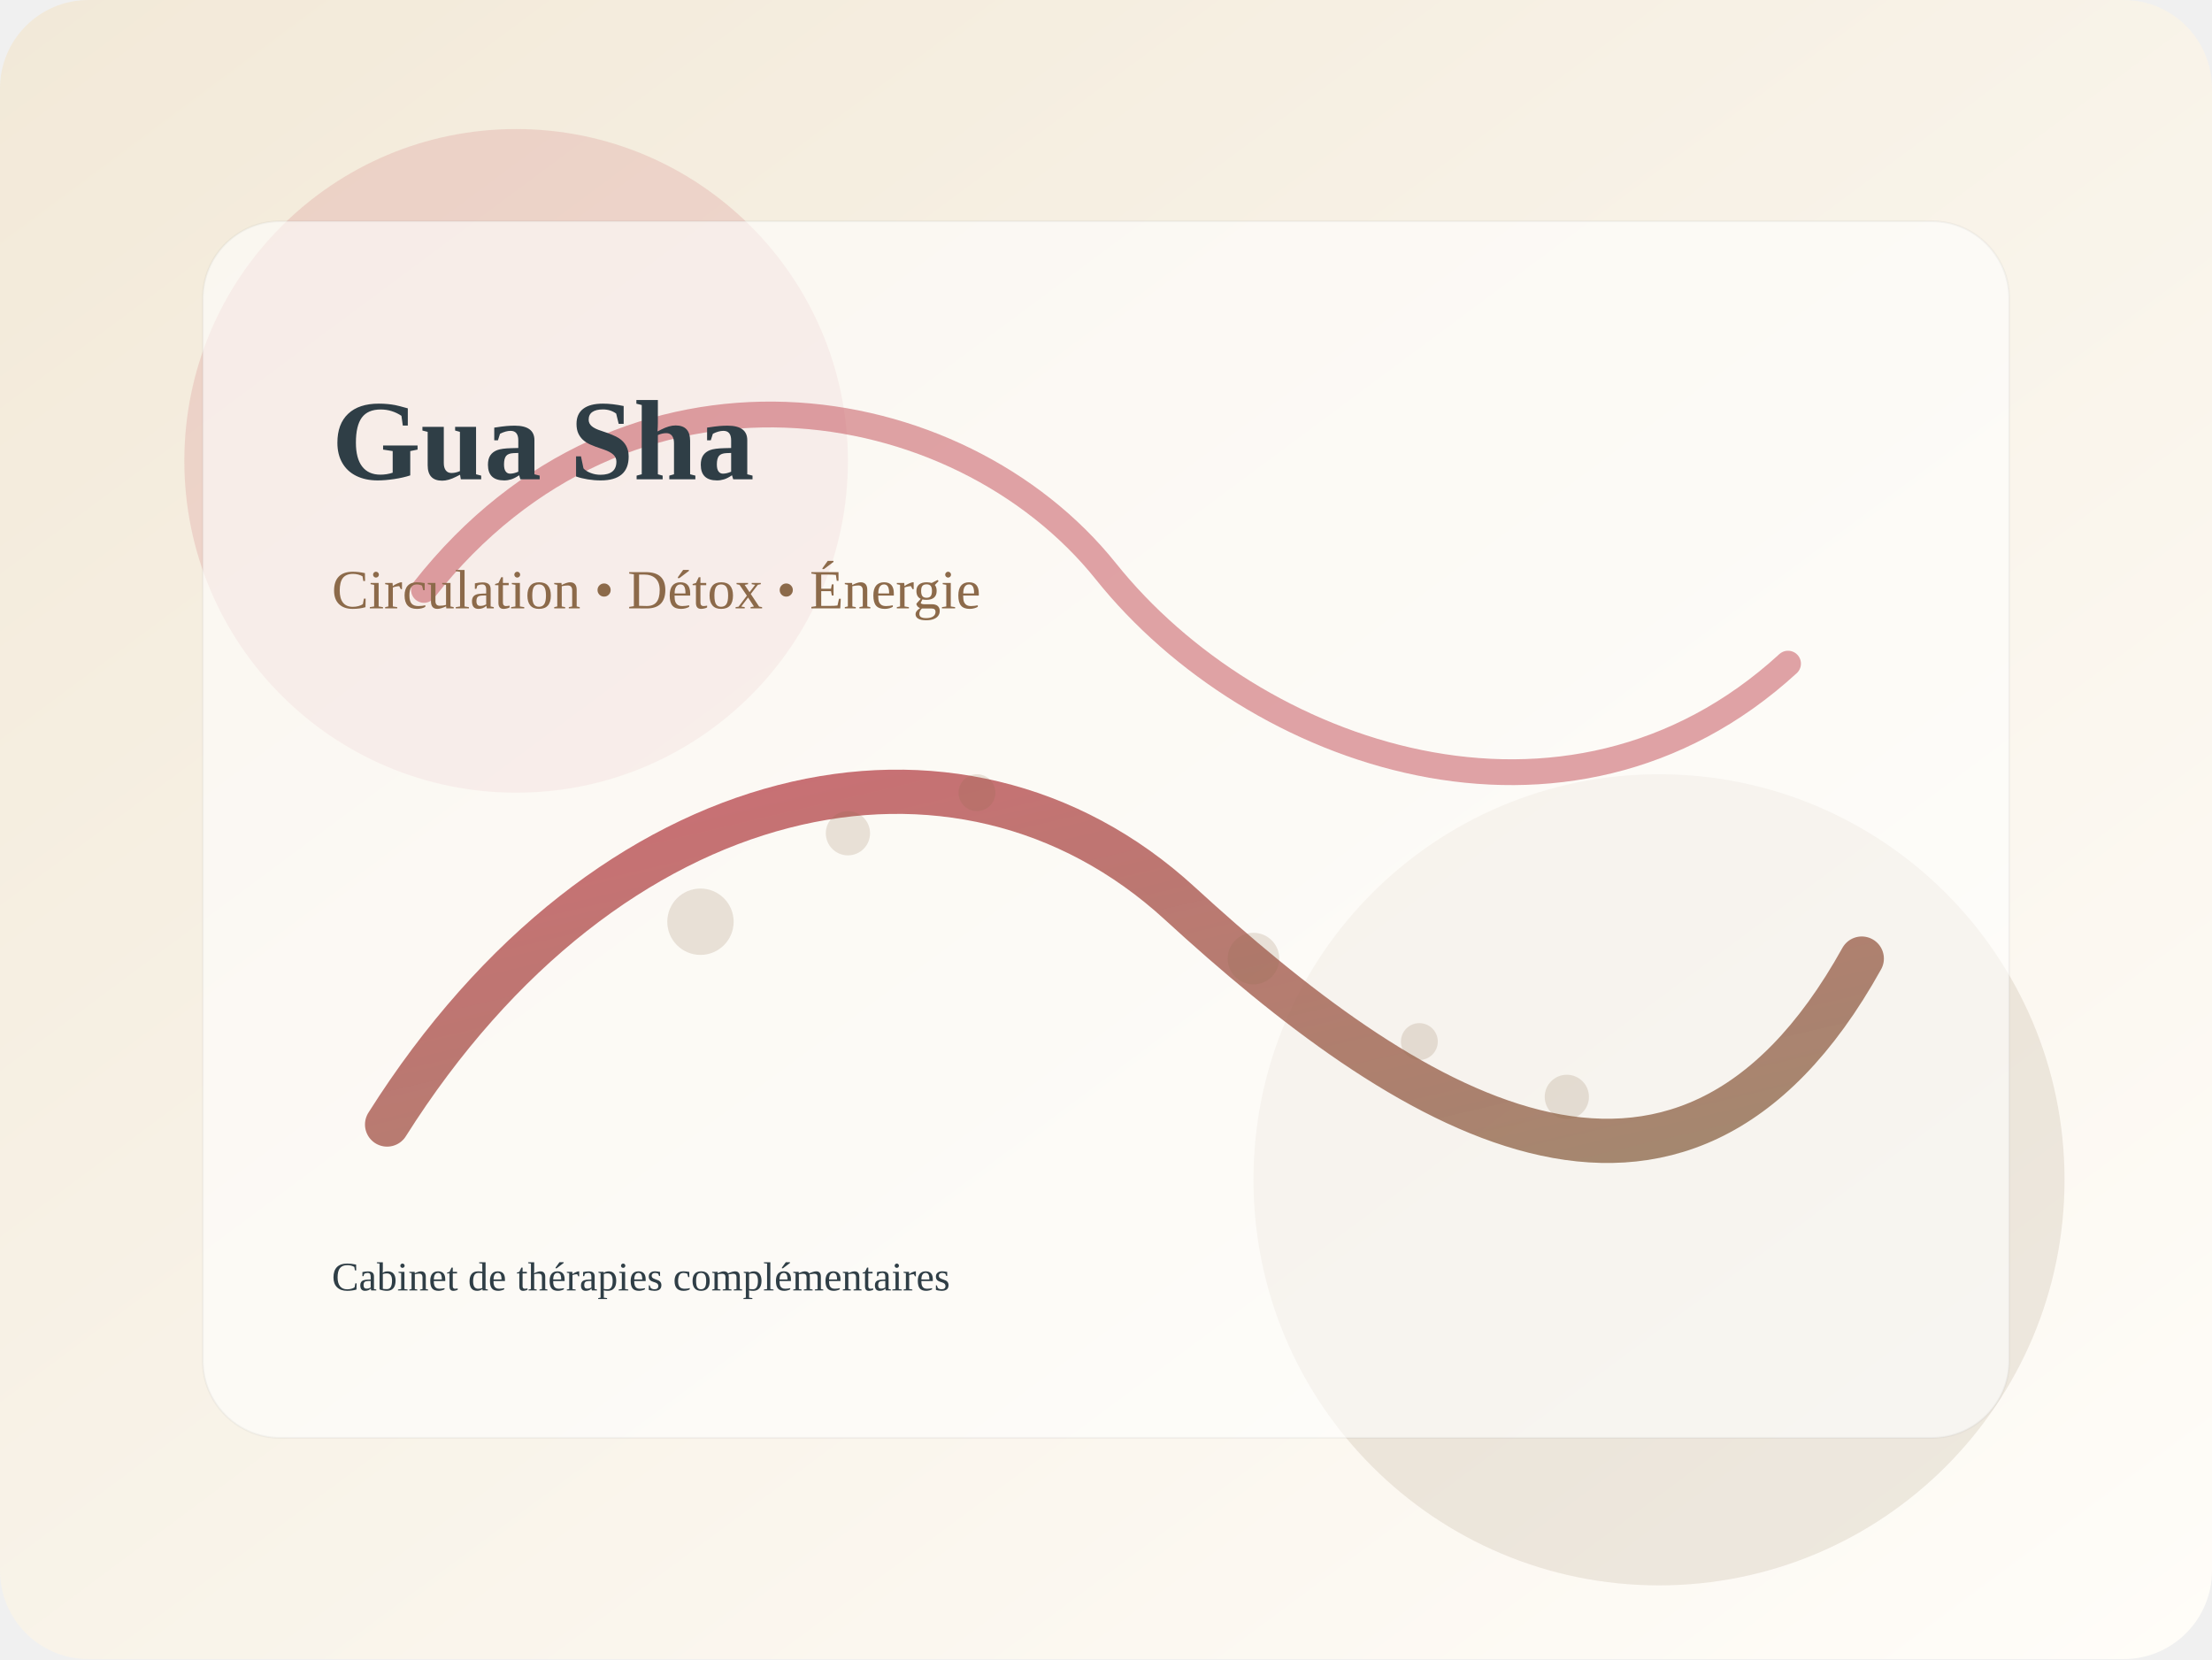
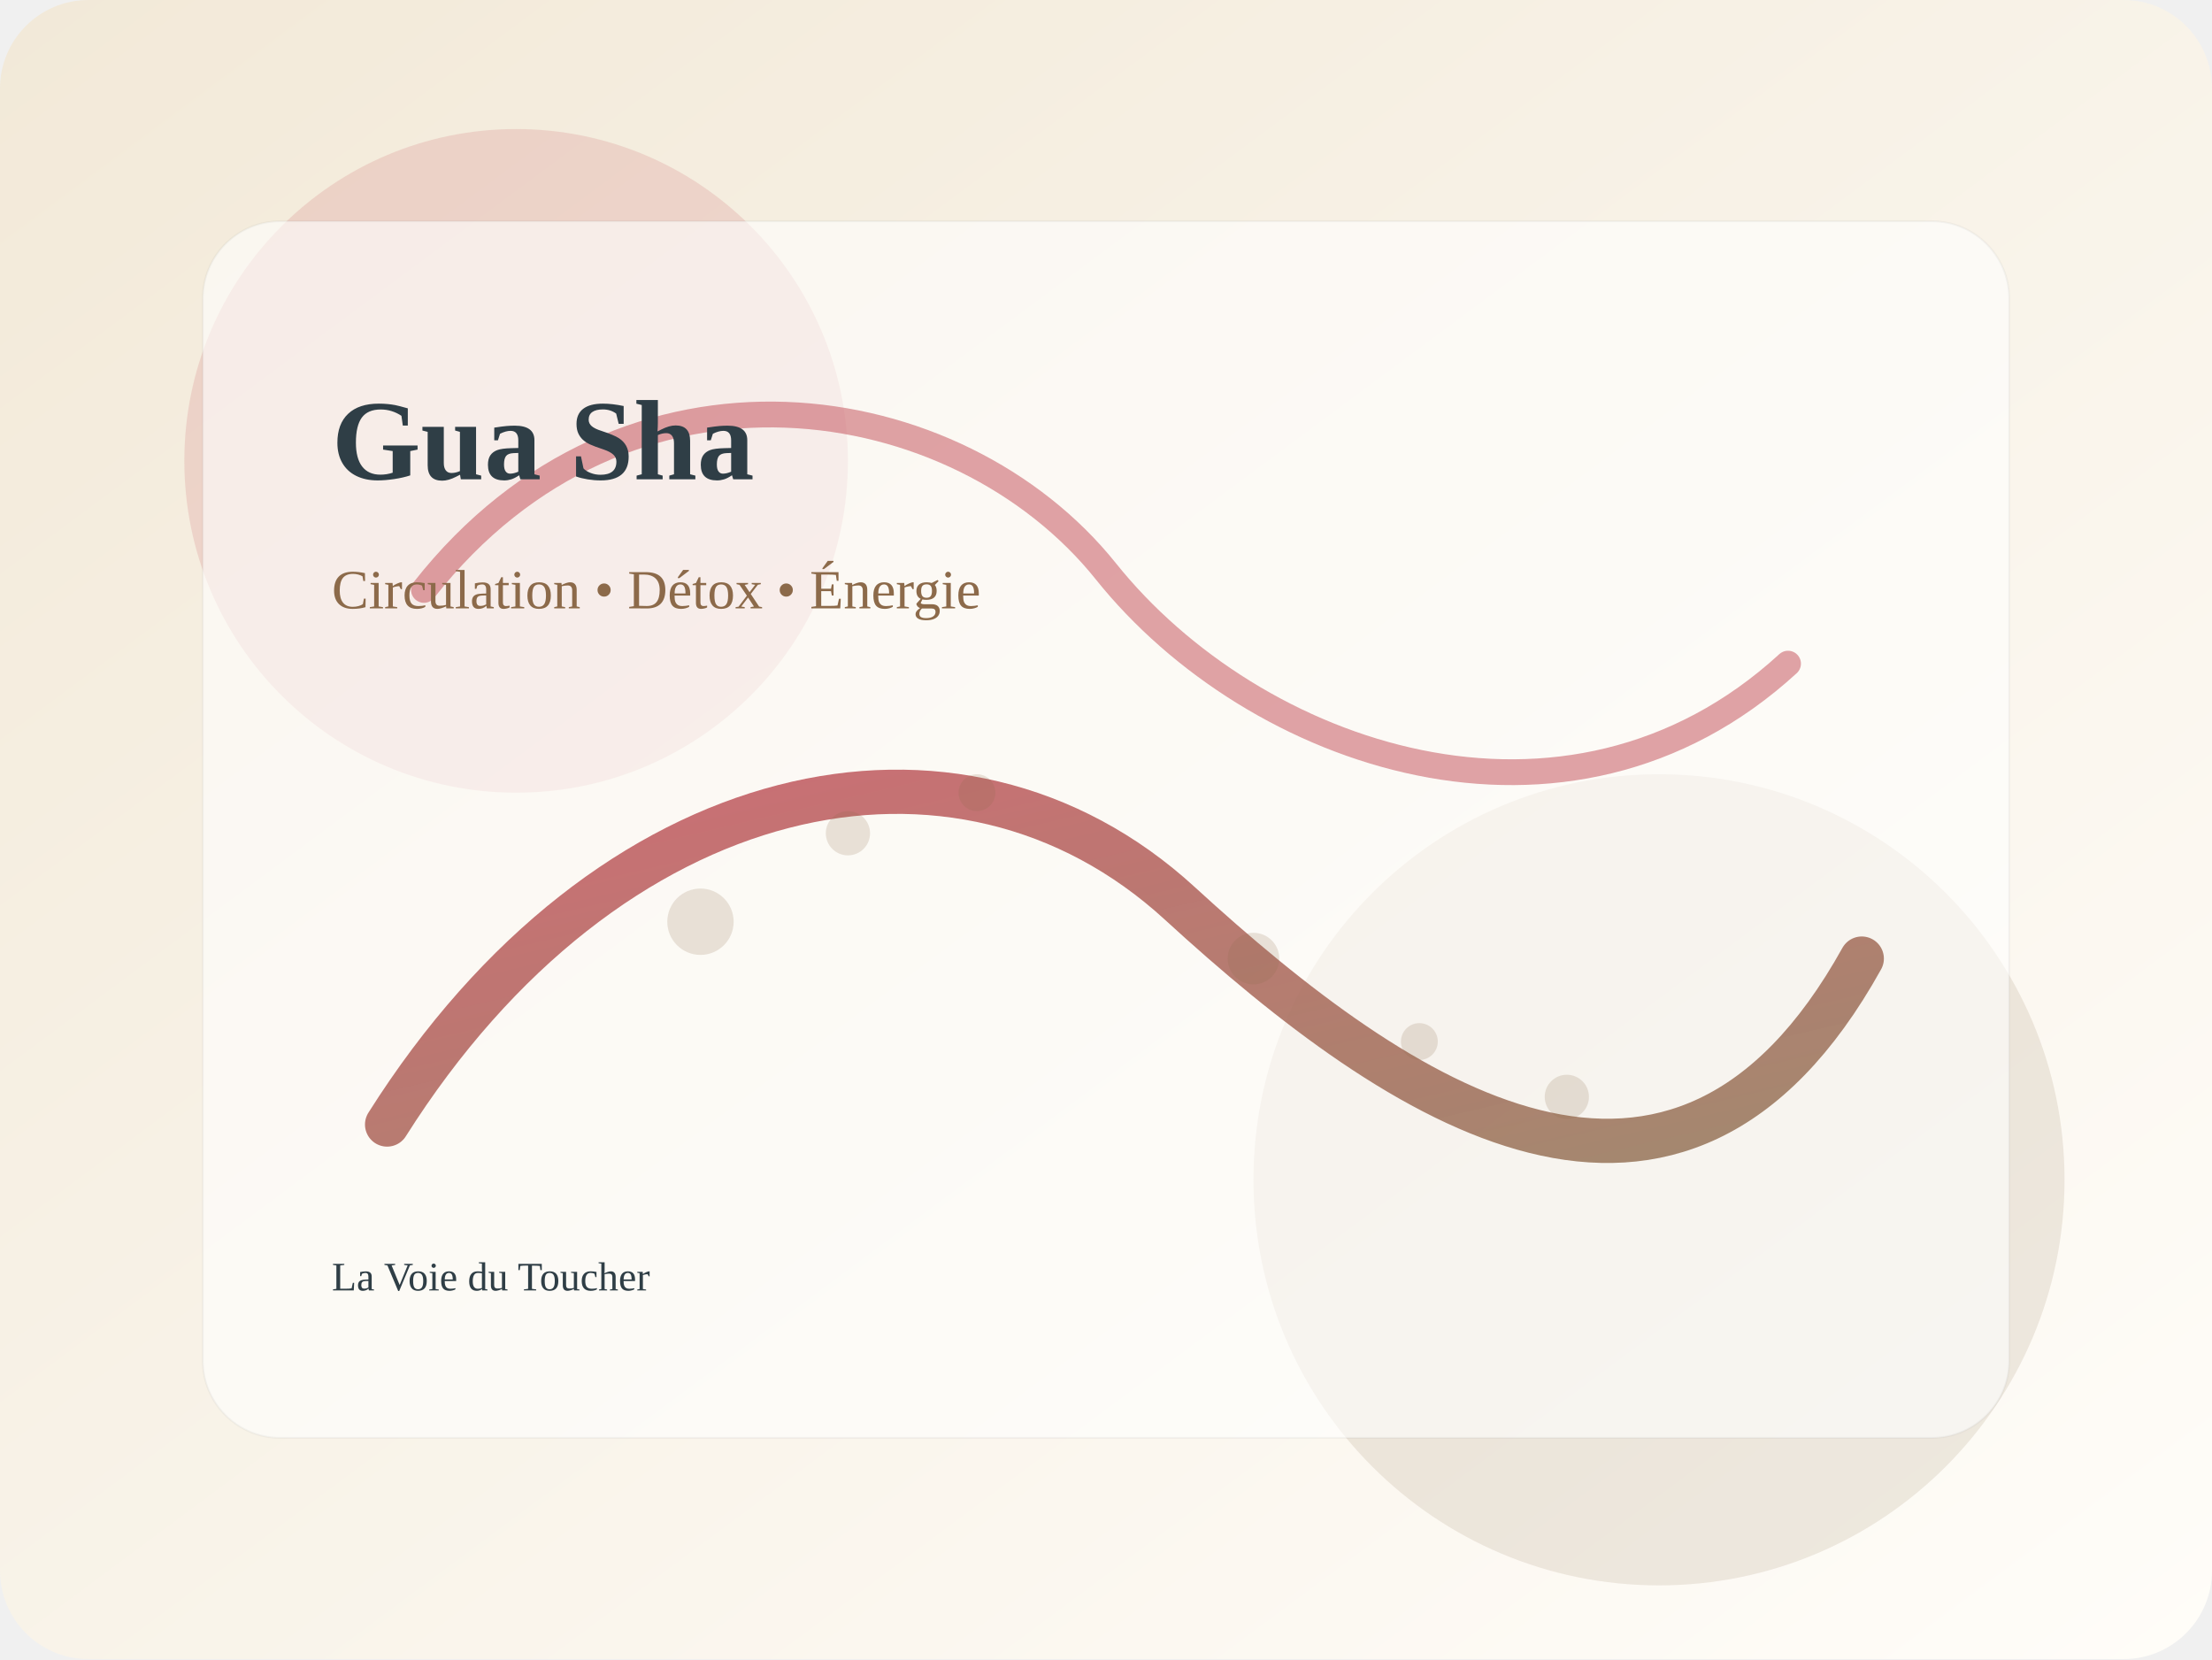
<svg xmlns="http://www.w3.org/2000/svg" viewBox="0 0 1200 900" role="img" aria-labelledby="title desc">
  <defs>
    <linearGradient id="bg" x1="0" y1="0" x2="1" y2="1">
      <stop offset="0%" stop-color="#F2E9D8" />
      <stop offset="100%" stop-color="#FFFDF9" />
    </linearGradient>
    <linearGradient id="accent" x1="0" y1="0" x2="1" y2="1">
      <stop offset="0%" stop-color="#C14953" stop-opacity="0.94" />
      <stop offset="100%" stop-color="#8C6A4A" stop-opacity="0.92" />
    </linearGradient>
  </defs>
  <rect width="1200" height="900" rx="48" fill="url(#bg)" />
  <circle cx="280" cy="250" r="180" fill="#C14953" opacity="0.16" />
  <circle cx="900" cy="640" r="220" fill="#8C6A4A" opacity="0.14" />
  <rect x="110" y="120" width="980" height="660" rx="42" fill="white" opacity="0.58" stroke="rgba(47,62,70,0.08)" />
  <path d="M210 610 C330 420, 520 380, 640 490 S910 700, 1010 520" fill="none" stroke="url(#accent)" stroke-width="24" stroke-linecap="round" opacity="0.85" />
  <path d="M230 320 C340 180, 520 210, 600 310 S850 470, 970 360" fill="none" stroke="#C14953" stroke-width="14" stroke-linecap="round" opacity="0.5" />
  <g fill="#8C6A4A" opacity="0.18">
    <circle cx="380" cy="500" r="18" />
    <circle cx="460" cy="452" r="12" />
    <circle cx="530" cy="430" r="10" />
    <circle cx="680" cy="520" r="14" />
    <circle cx="770" cy="565" r="10" />
    <circle cx="850" cy="595" r="12" />
  </g>
  <text x="180" y="260" fill="#2F3E46" font-size="62" font-family="Georgia, 'Times New Roman', serif" font-weight="700">Gua Sha</text>
  <text x="180" y="330" fill="#8C6A4A" font-size="30" font-family="Georgia, 'Times New Roman', serif">Circulation • Détox • Énergie</text>
-   <text x="180" y="700" fill="#2F3E46" font-size="22" font-family="Georgia, 'Times New Roman', serif">Cabinet de thérapies complémentaires</text>
+   <text x="180" y="700" fill="#2F3E46" font-size="22" font-family="Georgia, 'Times New Roman', serif">La Voie du Toucher</text>
</svg>
